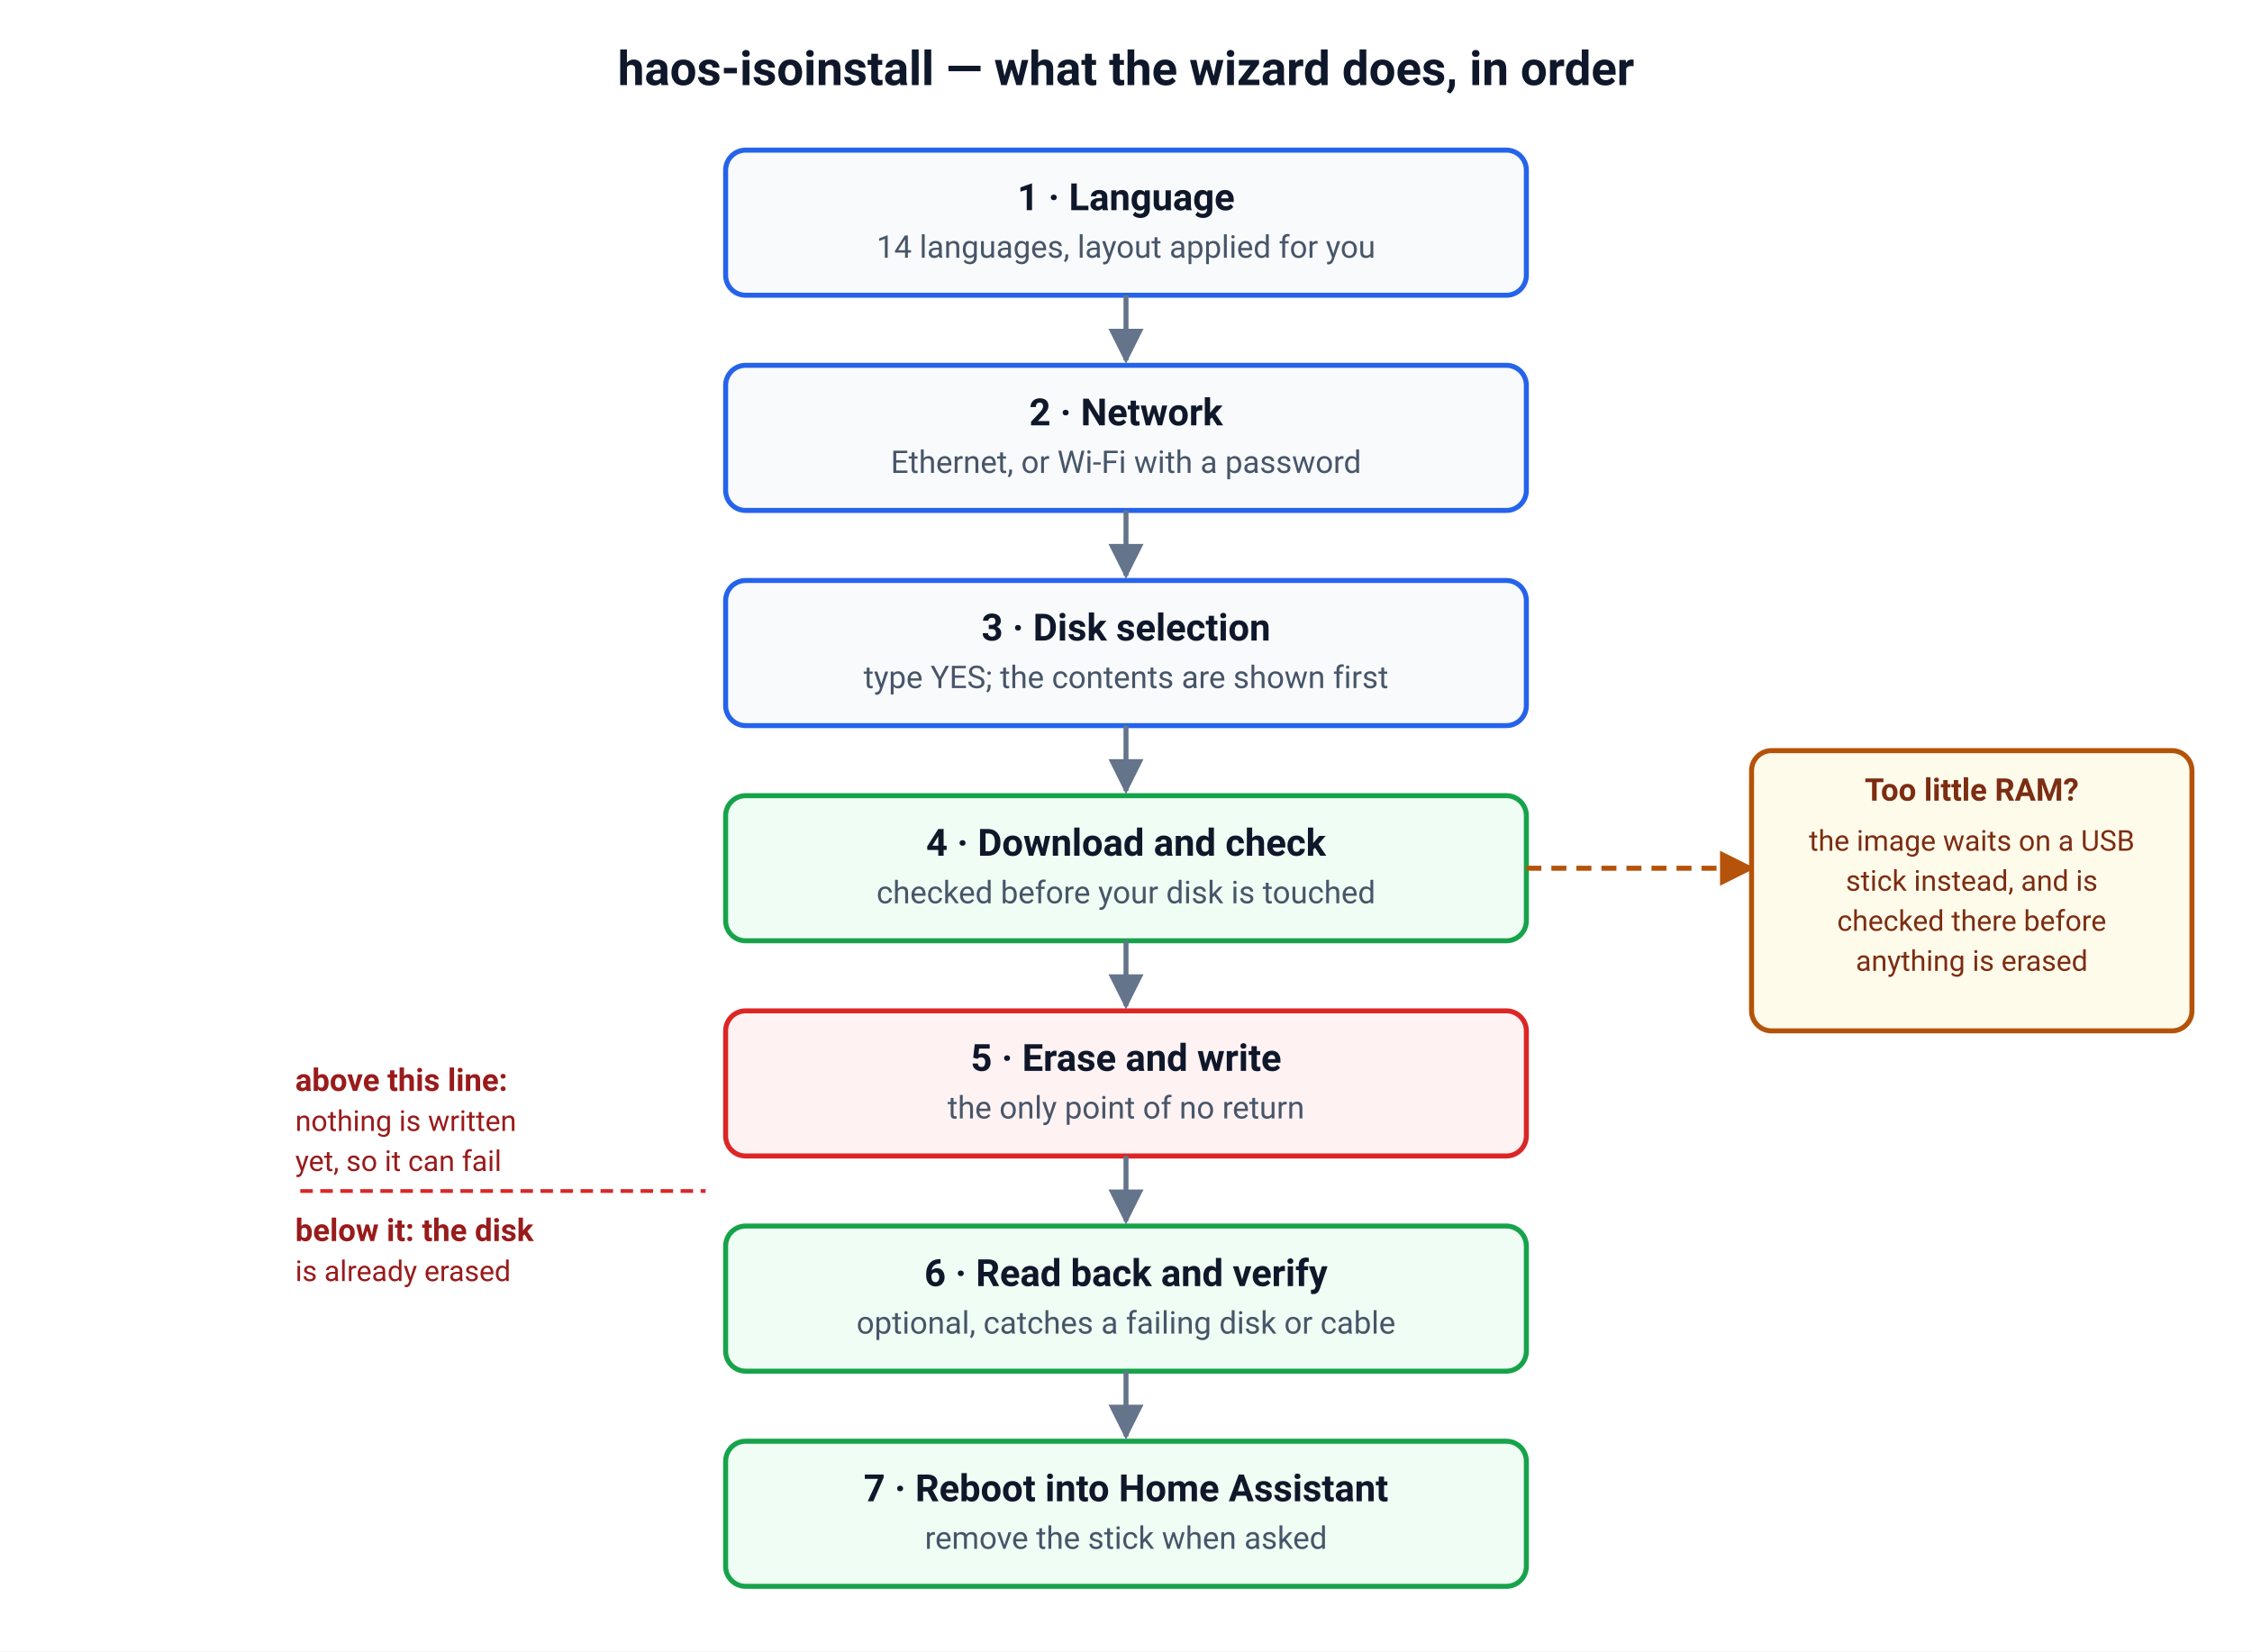
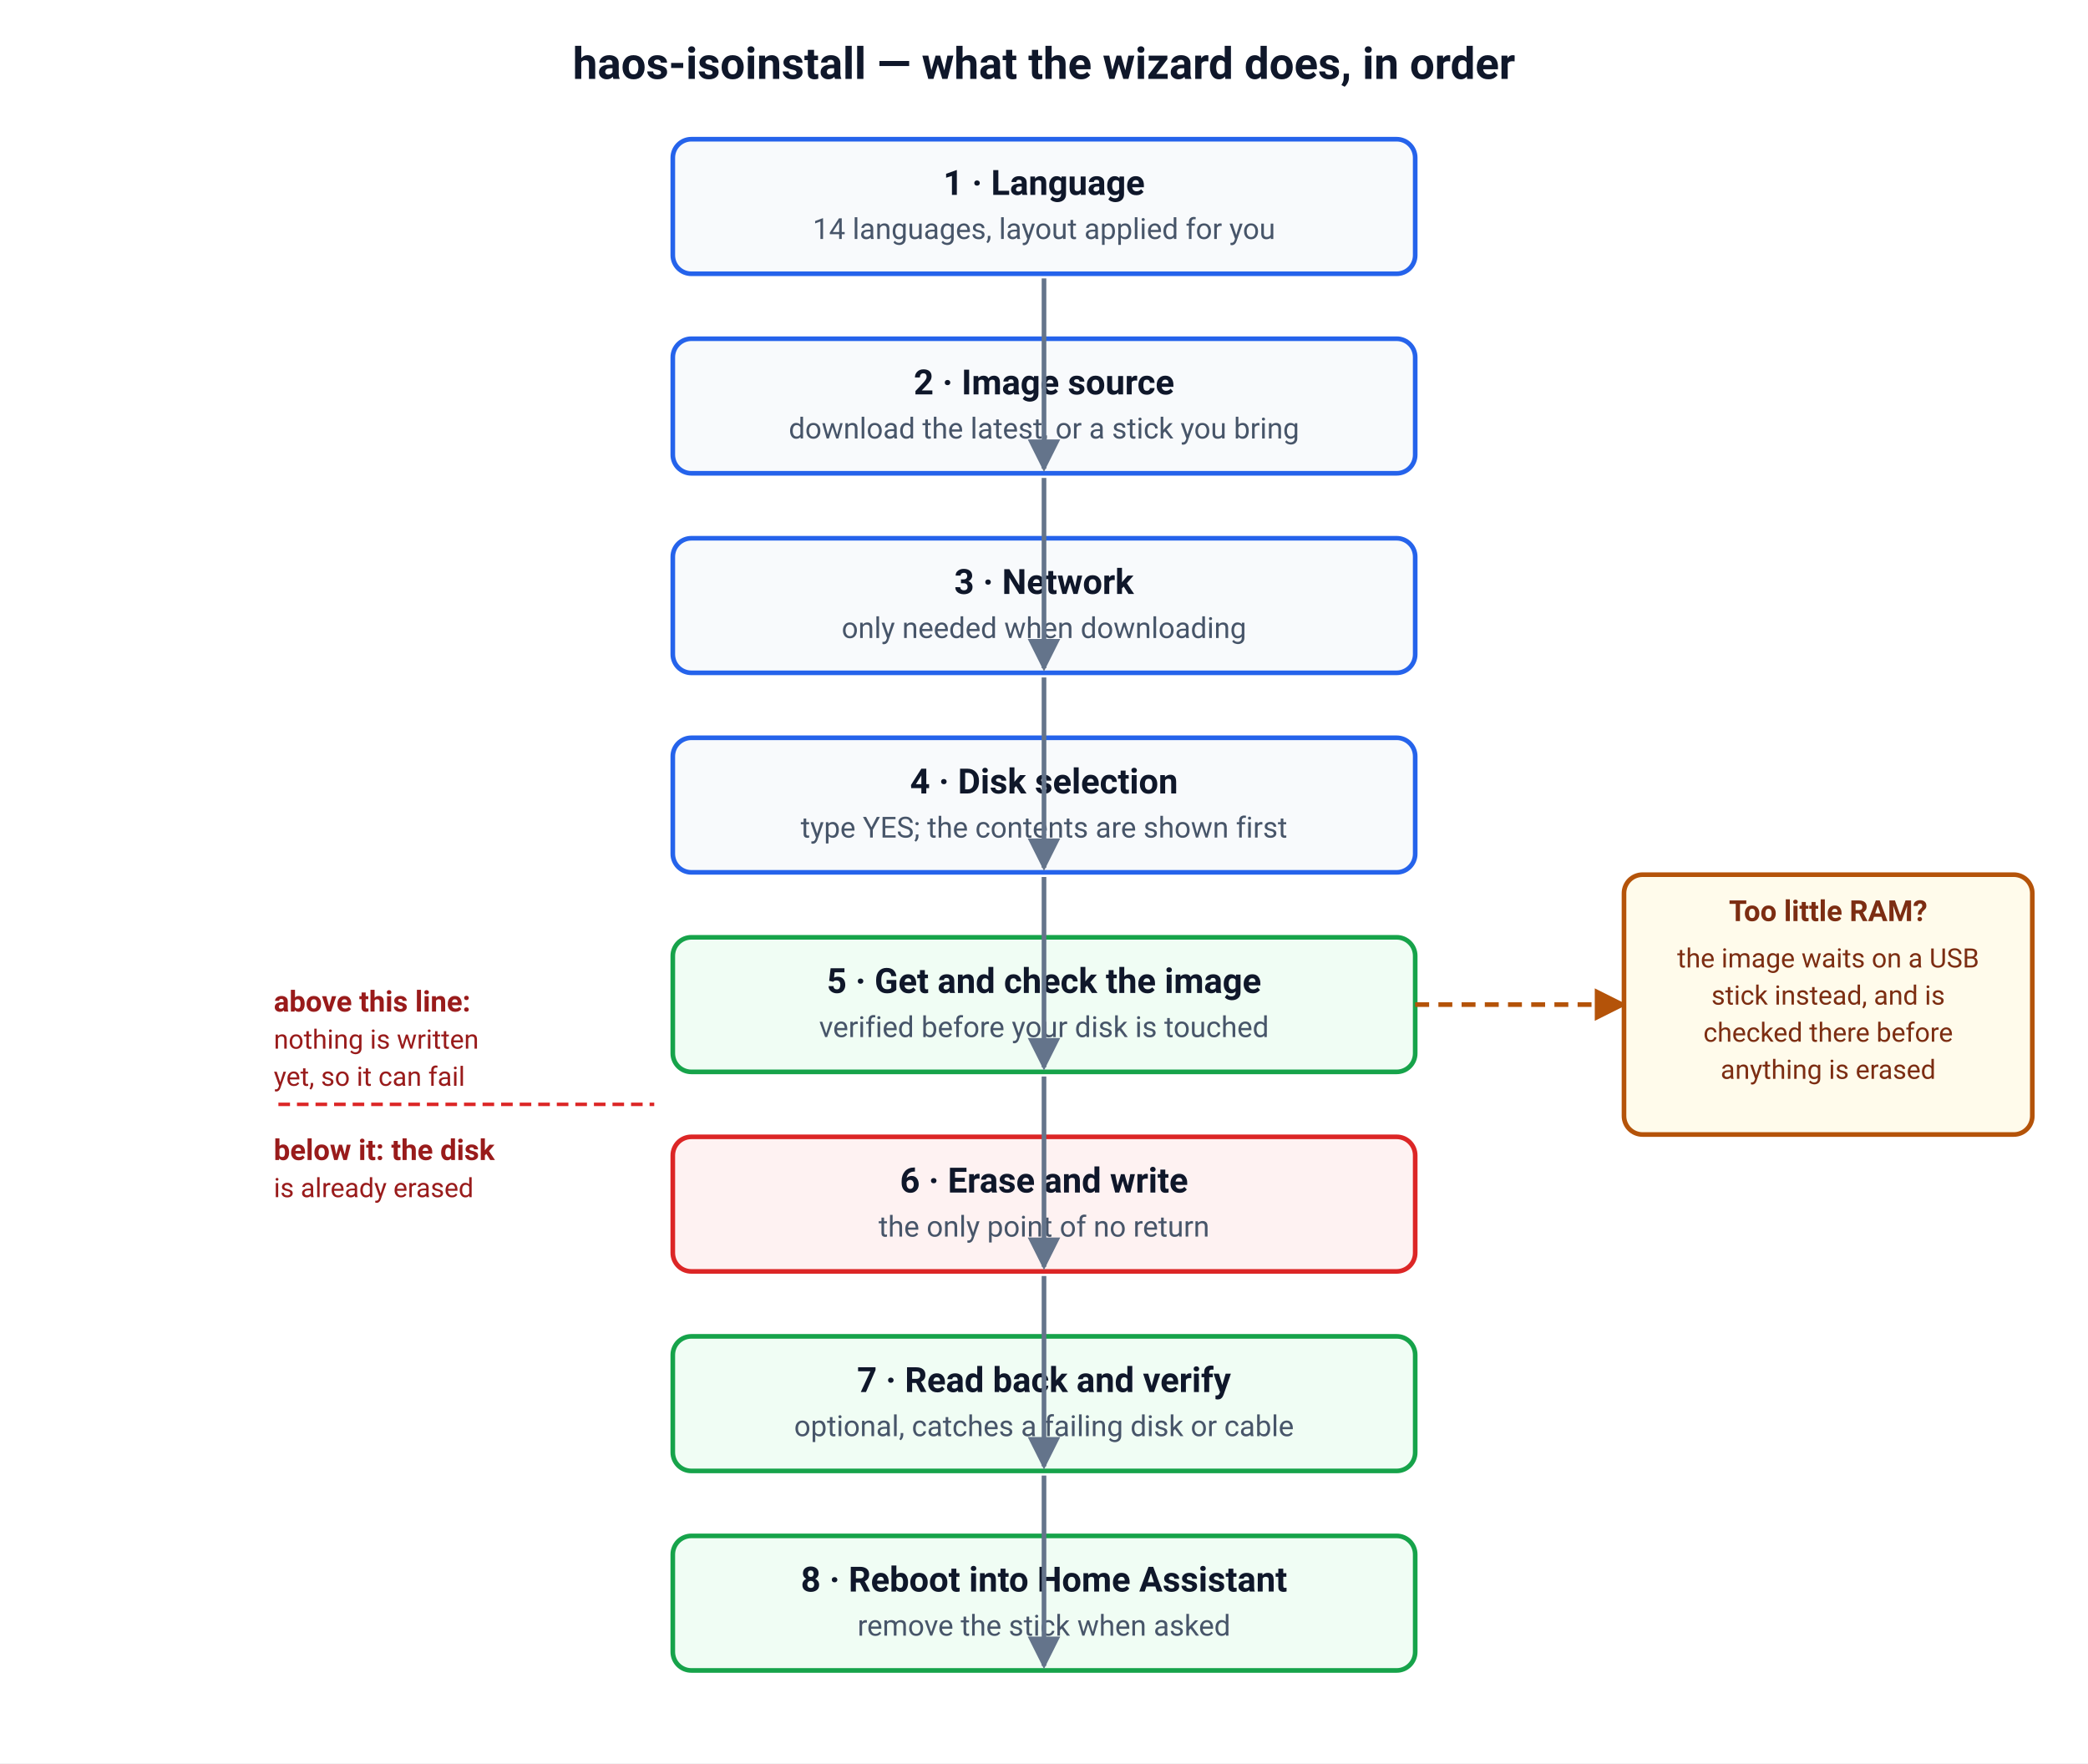
- <svg xmlns="http://www.w3.org/2000/svg" viewBox="0 0 900 660" width="900" height="660" font-family="-apple-system, Segoe UI, Roboto, Helvetica, Arial, sans-serif">
+ <svg xmlns="http://www.w3.org/2000/svg" viewBox="0 0 900 760" width="900" height="760" font-family="-apple-system, Segoe UI, Roboto, Helvetica, Arial, sans-serif">
  <defs>
    <marker id="arrow" viewBox="0 0 10 10" refX="9" refY="5" markerWidth="7" markerHeight="7" orient="auto-start-reverse">
      <path d="M 0 0 L 10 5 L 0 10 z" fill="#64748b" />
    </marker>
    <marker id="arrow-dash" viewBox="0 0 10 10" refX="9" refY="5" markerWidth="7" markerHeight="7" orient="auto-start-reverse">
      <path d="M 0 0 L 10 5 L 0 10 z" fill="#b45309" />
    </marker>
  </defs>
-   <rect width="900" height="660" fill="#ffffff" />
+   <rect width="900" height="760" fill="#ffffff" />
  <text x="450" y="34" text-anchor="middle" font-size="19" font-weight="600" fill="#0f172a">haos-isoinstall — what the wizard does, in order</text>
  <g stroke-width="2">
    <rect x="290" y="60" width="320" height="58" rx="8" fill="#f8fafc" stroke="#2563eb" />
    <rect x="290" y="146" width="320" height="58" rx="8" fill="#f8fafc" stroke="#2563eb" />
    <rect x="290" y="232" width="320" height="58" rx="8" fill="#f8fafc" stroke="#2563eb" />
-     <rect x="290" y="318" width="320" height="58" rx="8" fill="#f0fdf4" stroke="#16a34a" />
-     <rect x="290" y="404" width="320" height="58" rx="8" fill="#fef2f2" stroke="#dc2626" />
-     <rect x="290" y="490" width="320" height="58" rx="8" fill="#f0fdf4" stroke="#16a34a" />
+     <rect x="290" y="318" width="320" height="58" rx="8" fill="#f8fafc" stroke="#2563eb" />
+     <rect x="290" y="404" width="320" height="58" rx="8" fill="#f0fdf4" stroke="#16a34a" />
+     <rect x="290" y="490" width="320" height="58" rx="8" fill="#fef2f2" stroke="#dc2626" />
    <rect x="290" y="576" width="320" height="58" rx="8" fill="#f0fdf4" stroke="#16a34a" />
+     <rect x="290" y="662" width="320" height="58" rx="8" fill="#f0fdf4" stroke="#16a34a" />
  </g>
  <g font-size="15" font-weight="600" fill="#0f172a">
    <text x="450" y="84" text-anchor="middle">1 · Language</text>
-     <text x="450" y="170" text-anchor="middle">2 · Network</text>
-     <text x="450" y="256" text-anchor="middle">3 · Disk selection</text>
-     <text x="450" y="342" text-anchor="middle">4 · Download and check</text>
-     <text x="450" y="428" text-anchor="middle">5 · Erase and write</text>
-     <text x="450" y="514" text-anchor="middle">6 · Read back and verify</text>
-     <text x="450" y="600" text-anchor="middle">7 · Reboot into Home Assistant</text>
+     <text x="450" y="170" text-anchor="middle">2 · Image source</text>
+     <text x="450" y="256" text-anchor="middle">3 · Network</text>
+     <text x="450" y="342" text-anchor="middle">4 · Disk selection</text>
+     <text x="450" y="428" text-anchor="middle">5 · Get and check the image</text>
+     <text x="450" y="514" text-anchor="middle">6 · Erase and write</text>
+     <text x="450" y="600" text-anchor="middle">7 · Read back and verify</text>
+     <text x="450" y="686" text-anchor="middle">8 · Reboot into Home Assistant</text>
  </g>
  <g font-size="12.5" fill="#475569">
    <text x="450" y="103" text-anchor="middle">14 languages, layout applied for you</text>
-     <text x="450" y="189" text-anchor="middle">Ethernet, or Wi-Fi with a password</text>
-     <text x="450" y="275" text-anchor="middle">type YES; the contents are shown first</text>
-     <text x="450" y="361" text-anchor="middle">checked before your disk is touched</text>
-     <text x="450" y="447" text-anchor="middle">the only point of no return</text>
-     <text x="450" y="533" text-anchor="middle">optional, catches a failing disk or cable</text>
-     <text x="450" y="619" text-anchor="middle">remove the stick when asked</text>
+     <text x="450" y="189" text-anchor="middle">download the latest, or a stick you bring</text>
+     <text x="450" y="275" text-anchor="middle">only needed when downloading</text>
+     <text x="450" y="361" text-anchor="middle">type YES; the contents are shown first</text>
+     <text x="450" y="447" text-anchor="middle">verified before your disk is touched</text>
+     <text x="450" y="533" text-anchor="middle">the only point of no return</text>
+     <text x="450" y="619" text-anchor="middle">optional, catches a failing disk or cable</text>
+     <text x="450" y="705" text-anchor="middle">remove the stick when asked</text>
  </g>
  <g stroke="#64748b" stroke-width="2" marker-end="url(#arrow)">
-     <line x1="450" y1="118" x2="450" y2="144" />
-     <line x1="450" y1="204" x2="450" y2="230" />
-     <line x1="450" y1="290" x2="450" y2="316" />
-     <line x1="450" y1="376" x2="450" y2="402" />
-     <line x1="450" y1="462" x2="450" y2="488" />
-     <line x1="450" y1="548" x2="450" y2="574" />
+     <line x1="450" y1="120" x2="450" y2="202" />
+     <line x1="450" y1="206" x2="450" y2="288" />
+     <line x1="450" y1="292" x2="450" y2="374" />
+     <line x1="450" y1="378" x2="450" y2="460" />
+     <line x1="450" y1="464" x2="450" y2="546" />
+     <line x1="450" y1="550" x2="450" y2="632" />
+     <line x1="450" y1="636" x2="450" y2="718" />
  </g>
  <g stroke="#b45309" stroke-width="2" stroke-dasharray="6 4" fill="none" marker-end="url(#arrow-dash)">
-     <path d="M 610 347 L 700 347" />
+     <path d="M 610 433 L 700 433" />
  </g>
-   <rect x="700" y="300" width="176" height="112" rx="8" fill="#fffbeb" stroke="#b45309" stroke-width="2" />
-   <text x="788" y="320" text-anchor="middle" font-size="12.5" font-weight="600" fill="#7c2d12">Too little RAM?</text>
-   <text x="788" y="340" text-anchor="middle" font-size="11.5" fill="#7c2d12">the image waits on a USB</text>
-   <text x="788" y="356" text-anchor="middle" font-size="11.5" fill="#7c2d12">stick instead, and is</text>
-   <text x="788" y="372" text-anchor="middle" font-size="11.5" fill="#7c2d12">checked there before</text>
-   <text x="788" y="388" text-anchor="middle" font-size="11.5" fill="#7c2d12">anything is erased</text>
+   <rect x="700" y="377" width="176" height="112" rx="8" fill="#fffbeb" stroke="#b45309" stroke-width="2" />
+   <text x="788" y="397" text-anchor="middle" font-size="12.5" font-weight="600" fill="#7c2d12">Too little RAM?</text>
+   <text x="788" y="417" text-anchor="middle" font-size="11.5" fill="#7c2d12">the image waits on a USB</text>
+   <text x="788" y="433" text-anchor="middle" font-size="11.5" fill="#7c2d12">stick instead, and is</text>
+   <text x="788" y="449" text-anchor="middle" font-size="11.5" fill="#7c2d12">checked there before</text>
+   <text x="788" y="465" text-anchor="middle" font-size="11.5" fill="#7c2d12">anything is erased</text>
  <g stroke="#dc2626" stroke-width="1.5" stroke-dasharray="5 3">
    <line x1="120" y1="476" x2="282" y2="476" />
  </g>
  <text x="118" y="436" font-size="12.5" font-weight="600" fill="#991b1b">above this line:</text>
  <text x="118" y="452" font-size="11.5" fill="#991b1b">nothing is written</text>
  <text x="118" y="468" font-size="11.5" fill="#991b1b">yet, so it can fail</text>
-   <text x="118" y="496" font-size="12.5" font-weight="600" fill="#991b1b">below it: the disk</text>
-   <text x="118" y="512" font-size="11.5" fill="#991b1b">is already erased</text>
+   <text x="118" y="500" font-size="12.5" font-weight="600" fill="#991b1b">below it: the disk</text>
+   <text x="118" y="516" font-size="11.5" fill="#991b1b">is already erased</text>
</svg>
